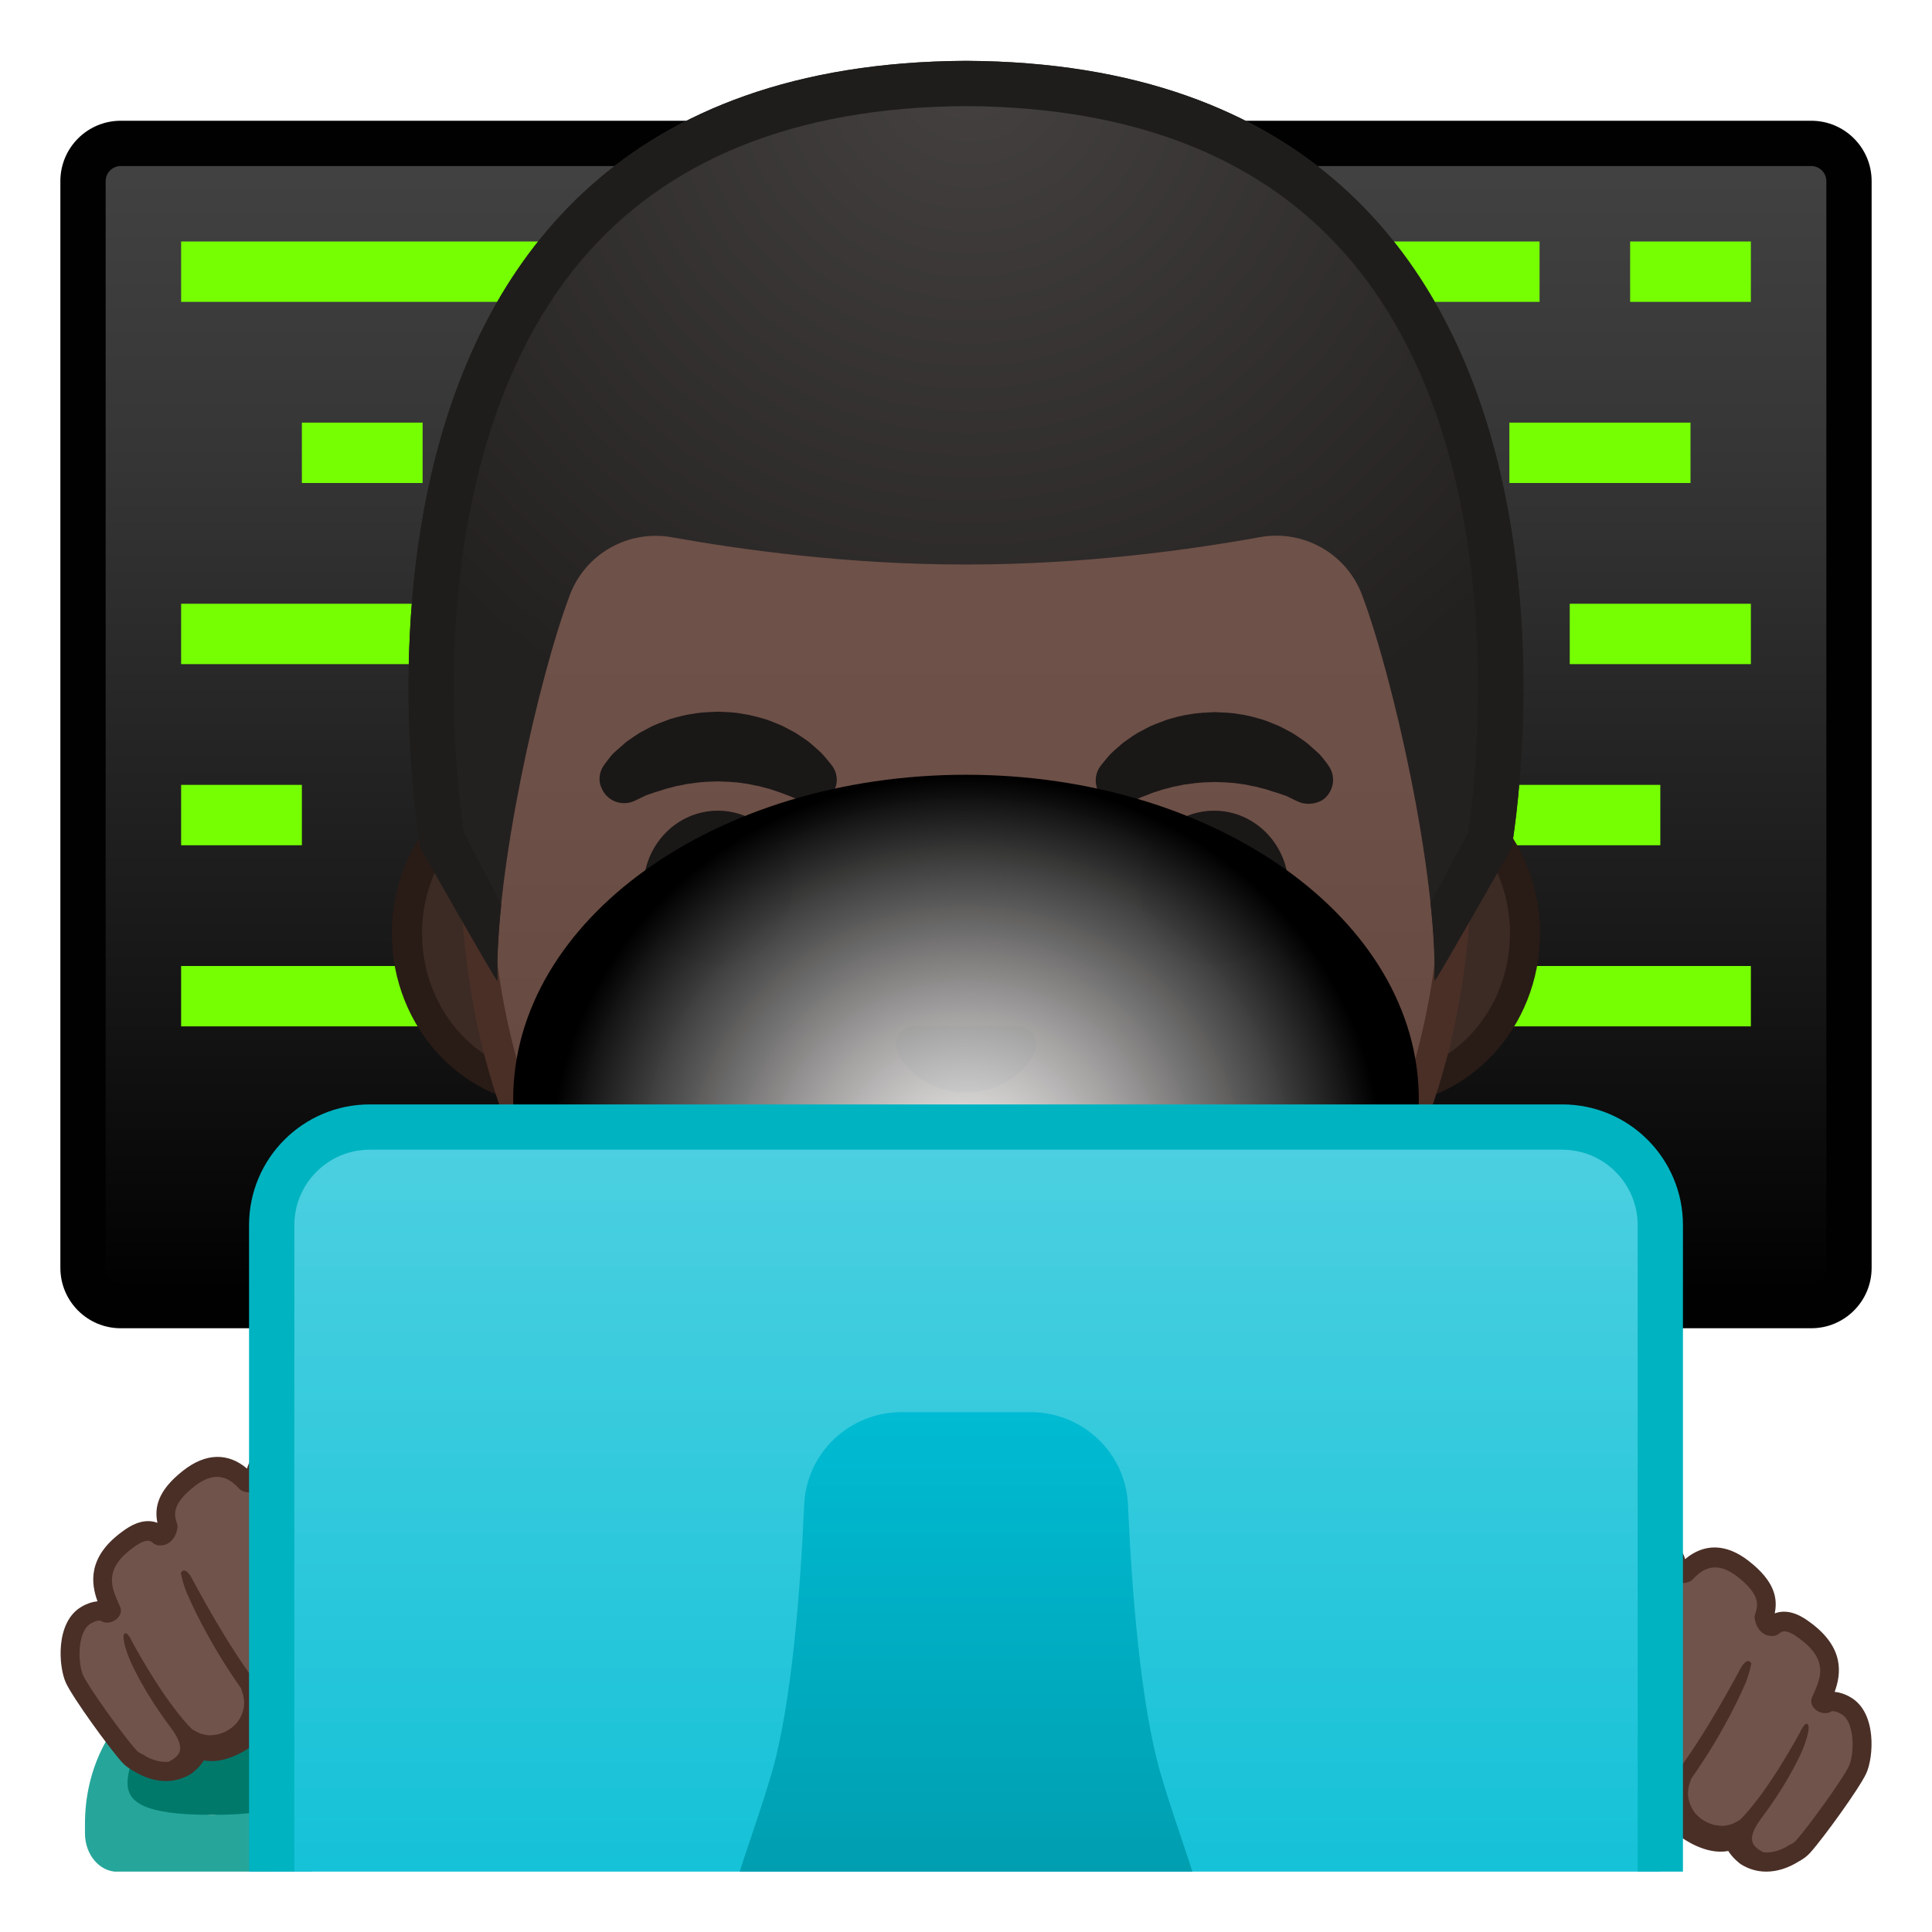
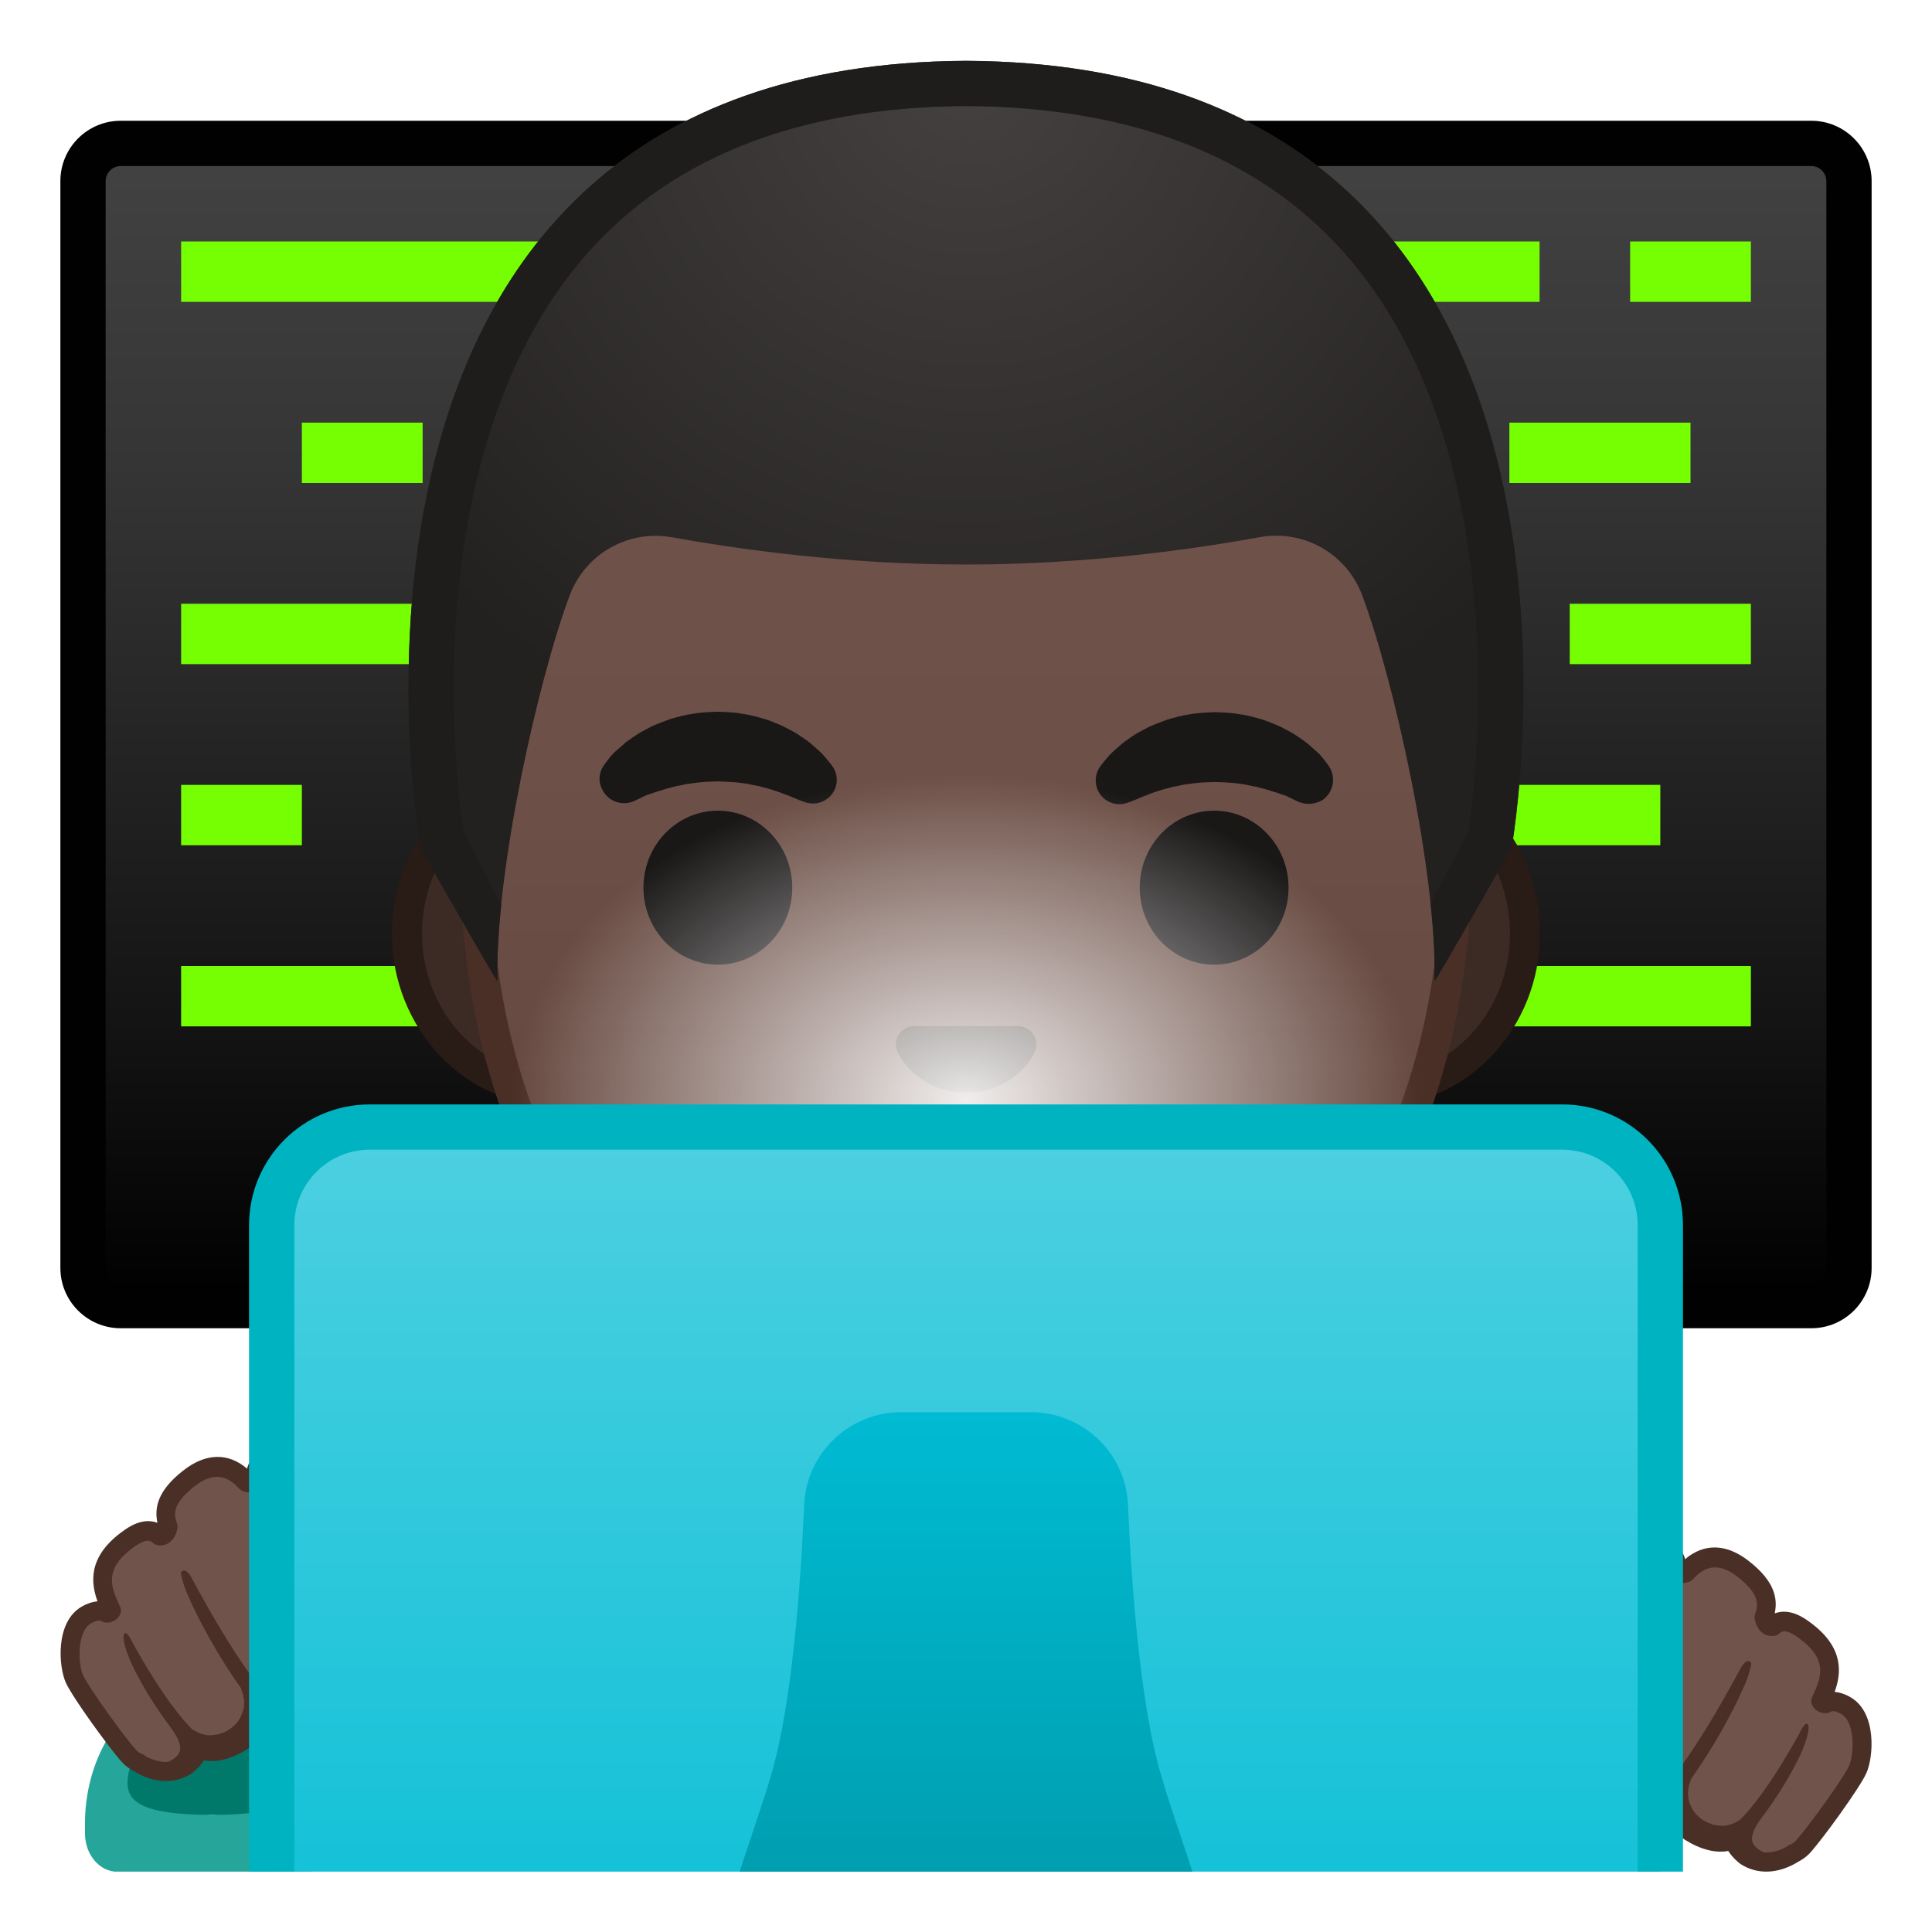
<svg xmlns="http://www.w3.org/2000/svg" xmlns:xlink="http://www.w3.org/1999/xlink" width="128" height="128" style="enable-background:new 0 0 128 128;">
  <g>
    <defs>
      <rect id="SVGID_1_" height="120" width="120" x="4" y="4" />
    </defs>
    <clipPath id="SVGID_2_">
      <use style="overflow:visible;" xlink:href="#SVGID_1_" />
    </clipPath>
    <g style="clip-path:url(#SVGID_2_);">
      <g>
        <linearGradient id="SVGID_3_" gradientUnits="userSpaceOnUse" x1="64" x2="64" y1="9.991" y2="86.57">
          <stop offset="3.247793e-03" style="stop-color:#424242" />
          <stop offset="0.271" style="stop-color:#353535" />
          <stop offset="0.764" style="stop-color:#131313" />
          <stop offset="1" style="stop-color:#000000" />
        </linearGradient>
        <path d="M8,86.5c-1.38,0-2.5-1.12-2.5-2.5V12c0-1.38,1.12-2.5,2.5-2.5h112 c1.38,0,2.5,1.12,2.5,2.5v72c0,1.38-1.12,2.5-2.5,2.5H8z" style="fill:url(#SVGID_3_);" />
        <path d="M120,11c0.55,0,1,0.45,1,1v72c0,0.55-0.45,1-1,1H8c-0.55,0-1-0.45-1-1V12c0-0.55,0.45-1,1-1H120 M120,8H8 c-2.21,0-4,1.79-4,4v72c0,2.21,1.79,4,4,4h112c2.21,0,4-1.79,4-4V12C124,9.79,122.21,8,120,8L120,8z" fill="#010101" />
      </g>
      <g>
        <rect height="4" style="fill:#76FF03;" width="24" x="12" y="16" />
        <rect height="4" style="fill:#76FF03;" width="16" x="86" y="16" />
        <rect height="4" style="fill:#76FF03;" width="8" x="108" y="16" />
        <rect height="4" style="fill:#76FF03;" width="8" x="20" y="28" />
        <rect height="4" style="fill:#76FF03;" width="16" x="12" y="40" />
        <rect height="4" style="fill:#76FF03;" width="8" x="12" y="52" />
        <rect height="4" style="fill:#76FF03;" width="12" x="98" y="52" />
        <rect height="4" style="fill:#76FF03;" width="12" x="104" y="40" />
        <rect height="4" style="fill:#76FF03;" width="16" x="12" y="64" />
        <rect height="4" style="fill:#76FF03;" width="20" x="96" y="64" />
        <rect height="4" style="fill:#76FF03;" width="12" x="100" y="28" />
      </g>
    </g>
    <g style="clip-path:url(#SVGID_2_);">
      <g>
        <path d="M36.67,72.26c-5.36,0-9.71-4.67-9.71-10.41s4.36-10.41,9.71-10.41h54.65 c5.36,0,9.71,4.67,9.71,10.41s-4.36,10.41-9.71,10.41H36.67z" style="fill:#3C2B24;" />
        <path d="M91.33,52.43c4.8,0,8.71,4.22,8.71,9.41s-3.91,9.41-8.71,9.41h-7.37H44.04h-7.37 c-4.8,0-8.71-4.22-8.71-9.41s3.91-9.41,8.71-9.41h7.37h39.91H91.33 M91.33,50.43h-7.37H44.04h-7.37 c-5.89,0-10.71,5.14-10.71,11.41c0,6.28,4.82,11.41,10.71,11.41h7.37h39.91h7.37c5.89,0,10.71-5.14,10.71-11.41 C102.04,55.57,97.22,50.43,91.33,50.43L91.33,50.43z" style="fill:#291B16;" />
      </g>
      <g>
        <linearGradient id="SVGID_4_" gradientUnits="userSpaceOnUse" x1="64" x2="64" y1="94.591" y2="12.825">
          <stop offset="0" style="stop-color:#5C4037" />
          <stop offset="0.158" style="stop-color:#63463D" />
          <stop offset="0.533" style="stop-color:#6D5047" />
          <stop offset="1" style="stop-color:#70534A" />
        </linearGradient>
        <path d="M64,95.27c-15.66,0-32.52-12.14-32.52-38.81c0-12.38,3.56-23.79,10.02-32.13 c6.04-7.8,14.25-12.27,22.5-12.27s16.45,4.47,22.5,12.27c6.46,8.34,10.02,19.75,10.02,32.13c0,12.09-3.51,22.19-10.14,29.21 C80.52,91.86,72.57,95.27,64,95.27z" style="fill:url(#SVGID_4_);" />
        <path d="M64,13.07L64,13.07c7.94,0,15.85,4.33,21.71,11.88c6.33,8.16,9.81,19.35,9.81,31.52 c0,11.83-3.41,21.7-9.87,28.52c-5.67,5.99-13.36,9.29-21.65,9.29c-8.29,0-15.98-3.3-21.65-9.29 c-6.46-6.82-9.87-16.69-9.87-28.52c0-12.16,3.49-23.35,9.81-31.52C48.15,17.4,56.06,13.07,64,13.07 M64,11.07L64,11.07 L64,11.07c-17.4,0-33.52,18.61-33.52,45.39c0,26.64,16.61,39.81,33.52,39.81S97.52,83.1,97.52,56.46 C97.52,29.68,81.4,11.07,64,11.07L64,11.07z" style="fill:#4A2F27;" />
      </g>
      <g>
        <g>
          <g>
            <path d="M39.99,50.73c0,0,0.13-0.19,0.38-0.51c0.07-0.08,0.12-0.16,0.22-0.26 c0.11-0.11,0.23-0.22,0.37-0.34c0.14-0.12,0.28-0.24,0.43-0.38c0.15-0.13,0.31-0.23,0.48-0.35c0.17-0.11,0.34-0.24,0.53-0.35 c0.19-0.1,0.4-0.21,0.6-0.32c0.21-0.12,0.43-0.21,0.66-0.3c0.23-0.09,0.47-0.18,0.71-0.27c0.49-0.14,1-0.29,1.54-0.36 c0.53-0.1,1.08-0.11,1.63-0.14c0.55,0.03,1.09,0.03,1.63,0.14c0.53,0.07,1.05,0.22,1.54,0.36c0.24,0.08,0.48,0.17,0.71,0.27 c0.23,0.09,0.45,0.18,0.66,0.3c0.21,0.11,0.41,0.22,0.6,0.32c0.19,0.11,0.36,0.24,0.53,0.35c0.17,0.12,0.33,0.22,0.47,0.34 c0.14,0.12,0.27,0.24,0.4,0.35c0.12,0.11,0.24,0.21,0.34,0.31c0.1,0.1,0.18,0.21,0.26,0.29c0.31,0.36,0.46,0.57,0.46,0.57 c0.51,0.7,0.35,1.69-0.36,2.19c-0.43,0.31-0.96,0.37-1.43,0.21l-0.29-0.1c0,0-0.19-0.07-0.49-0.2 c-0.08-0.03-0.15-0.07-0.25-0.11c-0.1-0.03-0.19-0.07-0.3-0.11c-0.21-0.08-0.44-0.17-0.7-0.25c-0.13-0.04-0.26-0.09-0.4-0.13 c-0.14-0.03-0.28-0.07-0.43-0.11c-0.07-0.02-0.15-0.04-0.22-0.06c-0.08-0.01-0.15-0.03-0.23-0.04 c-0.16-0.03-0.31-0.07-0.47-0.1c-0.33-0.04-0.66-0.11-1-0.12c-0.34-0.04-0.69-0.03-1.03-0.05c-0.35,0.02-0.7,0.01-1.03,0.05 c-0.34,0.02-0.67,0.09-1,0.12c-0.16,0.03-0.31,0.07-0.47,0.1c-0.08,0.01-0.16,0.03-0.23,0.04c-0.07,0.02-0.15,0.04-0.22,0.06 c-0.15,0.04-0.29,0.07-0.43,0.11c-0.14,0.04-0.27,0.09-0.4,0.13c-0.13,0.04-0.25,0.08-0.37,0.11c-0.1,0.04-0.2,0.07-0.29,0.1 c-0.09,0.03-0.18,0.06-0.27,0.09c-0.1,0.04-0.2,0.1-0.29,0.14c-0.36,0.18-0.57,0.27-0.57,0.27c-0.83,0.34-1.77-0.05-2.11-0.87 C39.62,51.74,39.7,51.16,39.99,50.73z" style="fill:#1A1717;" />
            <ellipse cx="47.56" cy="58.81" rx="4.93" ry="5.1" style="fill:#1A1717;" />
          </g>
          <g>
            <path d="M86.05,53.13c0,0-0.22-0.09-0.57-0.27c-0.09-0.04-0.19-0.1-0.29-0.14 c-0.09-0.02-0.18-0.06-0.27-0.09c-0.09-0.03-0.19-0.07-0.29-0.1c-0.12-0.04-0.24-0.07-0.37-0.11 c-0.13-0.04-0.26-0.09-0.4-0.13c-0.14-0.04-0.28-0.07-0.43-0.11c-0.07-0.02-0.15-0.04-0.22-0.06 c-0.08-0.01-0.15-0.03-0.23-0.04c-0.16-0.03-0.31-0.07-0.47-0.1c-0.33-0.04-0.66-0.11-1-0.12c-0.34-0.04-0.69-0.03-1.03-0.05 c-0.35,0.02-0.7,0.01-1.03,0.05c-0.34,0.02-0.67,0.09-1,0.12c-0.16,0.03-0.31,0.07-0.47,0.1c-0.08,0.01-0.16,0.03-0.23,0.04 c-0.07,0.02-0.15,0.04-0.22,0.06c-0.15,0.04-0.29,0.08-0.43,0.11c-0.14,0.04-0.27,0.09-0.4,0.13 c-0.26,0.07-0.49,0.16-0.7,0.25c-0.11,0.04-0.2,0.08-0.3,0.11c-0.09,0.04-0.17,0.08-0.25,0.11c-0.3,0.13-0.49,0.2-0.49,0.2 l-0.28,0.1c-0.82,0.29-1.72-0.15-2-0.97c-0.17-0.5-0.08-1.03,0.21-1.44c0,0,0.16-0.22,0.46-0.57 c0.08-0.09,0.16-0.19,0.26-0.29c0.1-0.1,0.22-0.2,0.34-0.31c0.12-0.11,0.26-0.23,0.4-0.35c0.14-0.12,0.31-0.22,0.47-0.34 c0.17-0.12,0.34-0.24,0.53-0.35c0.19-0.1,0.4-0.21,0.6-0.32c0.21-0.12,0.43-0.21,0.66-0.3c0.23-0.09,0.46-0.18,0.71-0.27 c0.49-0.14,1-0.29,1.54-0.36c0.53-0.1,1.08-0.11,1.63-0.14c0.55,0.03,1.09,0.03,1.63,0.14c0.53,0.06,1.05,0.22,1.54,0.36 c0.24,0.08,0.48,0.17,0.71,0.27c0.23,0.09,0.45,0.18,0.66,0.3c0.21,0.11,0.41,0.22,0.6,0.32c0.19,0.11,0.36,0.24,0.53,0.35 c0.17,0.12,0.32,0.22,0.48,0.35c0.15,0.13,0.3,0.26,0.43,0.38c0.13,0.12,0.26,0.23,0.37,0.34c0.09,0.1,0.15,0.18,0.22,0.26 c0.25,0.31,0.38,0.51,0.38,0.51c0.5,0.74,0.31,1.74-0.43,2.25C87.12,53.29,86.54,53.33,86.05,53.13z" style="fill:#1A1717;" />
            <ellipse cx="80.44" cy="58.81" rx="4.93" ry="5.1" style="fill:#1A1717;" />
          </g>
        </g>
        <path d="M67.86,68.06c-0.11-0.04-0.21-0.07-0.32-0.08h-7.07c-0.11,0.01-0.22,0.04-0.32,0.08 c-0.64,0.26-0.99,0.92-0.69,1.63c0.3,0.71,1.71,2.69,4.55,2.69c2.84,0,4.25-1.99,4.55-2.69C68.85,68.98,68.5,68.32,67.86,68.06z " style="fill:#261C17;" />
        <path d="M72.42,76.14c-3.19,1.89-13.63,1.89-16.81,0c-1.83-1.09-3.7,0.58-2.94,2.24 c0.75,1.63,6.45,5.42,11.37,5.42s10.55-3.79,11.3-5.42C76.09,76.72,74.25,75.05,72.42,76.14z" style="fill:#795548;" />
      </g>
      <g>
        <defs>
          <path id="SVGID_5_" d="M64,4.03L64,4.03c-0.01,0-0.01,0-0.02,0s-0.01,0-0.02,0v0C18.53,4.27,27.84,56.17,27.84,56.17 s5.1,8.99,5.1,8.81c-0.03-1.41,0.46-6.89,0.46-6.89l-2.68-2.92c0,0,3.89-25.44,6.79-24.91c4.45,0.81,26.54,2,26.57,2 c7.83,0,14.92-0.36,19.37-1.17c2.9-0.53,9.64,1.7,10.68,4.45c1.33,3.54,3.13,19.71,3.13,19.71l-2.68,2.83 c0,0,0.49,5.51,0.46,6.89c0,0.18,5.1-8.81,5.1-8.81S109.44,4.27,64,4.03z" />
        </defs>
        <clipPath id="SVGID_6_">
          <use style="overflow:visible;" xlink:href="#SVGID_5_" />
        </clipPath>
      </g>
      <g>
        <g>
          <radialGradient id="SVGID_7_" cx="64.26" cy="4.274" gradientUnits="userSpaceOnUse" r="48.85">
            <stop offset="0" style="stop-color:#444140" />
            <stop offset="1" style="stop-color:#232020" />
          </radialGradient>
          <path d="M64.02,4.03L64.02,4.03c-0.01,0-0.01,0-0.02,0s-0.01,0-0.02,0v0 C18.55,4.27,27.85,56.17,27.85,56.17s5.1,8.99,5.1,8.81c-0.16-7.25,2.74-20.09,4.8-25.55c1.04-2.76,3.9-4.36,6.79-3.83 C49,36.4,56.09,37.4,63.92,37.4c0.03,0,0.06,0,0.08,0c0.03,0,0.06,0,0.08,0c7.83,0,14.92-1,19.37-1.81 c2.9-0.53,5.76,1.08,6.79,3.83c2.06,5.47,4.96,18.3,4.8,25.55c0,0.18,5.1-8.81,5.1-8.81S109.45,4.27,64.02,4.03z" style="fill:url(#SVGID_7_);" />
        </g>
        <path d="M64.02,4.03L64.02,4.03c-0.01,0-0.01,0-0.02,0s-0.01,0-0.02,0v0 C18.55,4.27,27.85,56.17,27.85,56.17s5,8.81,5.1,8.81c0,0,0,0,0,0c-0.03-1.48,0.07-3.2,0.26-5.03 c-0.12-0.29-2.46-4.75-2.48-4.79c-0.24-1.6-0.93-6.98-0.55-13.56c0.41-7.04,2.17-16.96,8.22-24.22 c5.67-6.8,14.27-10.28,25.56-10.35c0.01,0,0.03,0,0.04,0h0v0c11.32,0.06,19.93,3.54,25.6,10.35 c10.81,12.96,8.18,34.33,7.67,37.79c-0.02,0.04-2.46,4.58-2.49,4.65c0.2,1.89,0.31,3.65,0.27,5.17c0,0,0,0,0,0 c0.09,0,5.1-8.81,5.1-8.81S109.45,4.27,64.02,4.03z" style="fill:#1F1D1B;" />
      </g>
    </g>
-     <radialGradient id="SVGID_8_" cx="161.067" cy="71.209" gradientTransform="matrix(3.970535e-11 -0.9556 1.0212 4.976572e-11 -8.7188 231.0824)" gradientUnits="userSpaceOnUse" r="27.001">
-       <stop offset="0" style="stop-color:#FFFFFF;stop-opacity:0.9" />
-       <stop offset="0.123" style="stop-color:#E7E7E7;stop-opacity:0.912" />
-       <stop offset="0.383" style="stop-color:#A8A8A8;stop-opacity:0.938" />
-       <stop offset="0.757" style="stop-color:#444444;stop-opacity:0.976" />
-       <stop offset="1" style="stop-color:#000000" />
-     </radialGradient>
-     <ellipse cx="64" cy="72.83" rx="30" ry="21.5" style="clip-path:url(#SVGID_2_);fill:url(#SVGID_8_);" />
+     <linearGradient id="linearGradient5930">
+       <stop style="stop-color:#ffffff;stop-opacity:0.9;" offset="0" id="stop5932" />
+       <stop style="stop-color:#ffffff;stop-opacity:0;" offset="1" id="stop5934" />
+     </linearGradient>
+     <radialGradient xlink:href="#linearGradient5930" id="radialGradient5936" cx="64" cy="72.83" fx="64" fy="72.83" r="30" gradientTransform="matrix(1,0,0,0.7166667,0,20.63517)" gradientUnits="userSpaceOnUse" />
+     <ellipse cx="64" cy="72.83" rx="30" ry="21.5" style="clip-path:url(#SVGID_2_);fill:url(#radialGradient5936)" />
    <g style="clip-path:url(#SVGID_2_);">
      <path d="M18.45,112.37c0.01,0.15,0.01,0.3,0.01,0.45c0,4.1-1.98,7.42-4.41,7.42 c-2.44,0-4.41-3.32-4.41-7.42c0-0.15,0.01-0.3,0.01-0.45c-2.41,1.75-4.02,4.87-4.02,8.45v0.65c0,1.4,0.96,2.54,2.15,2.54h12.54 c1.19,0,2.15-1.13,2.15-2.54v-0.65C22.47,117.24,20.86,114.11,18.45,112.37z" style="fill:#26A69A;" />
      <path d="M14.05,120.24c9,0,4.41-3.32,4.41-7.42c0-0.15-0.01-0.3-0.01-0.45c-1.28-0.93-2.79-1.48-4.4-1.48 c-1.62,0-3.12,0.55-4.4,1.48c-0.01,0.15-0.01,0.3-0.01,0.45C9.63,116.92,5,120.24,14.05,120.24z" style="fill:#00796B;" />
    </g>
    <g style="clip-path:url(#SVGID_2_);">
      <path d="M27.98,106.8c-0.11-2.84-2.23-8.7-5-9.19c-0.17-0.03-0.32-0.11-0.41-0.25 c-0.44-0.67-1.85-2.47-4.43-1.05c-0.96,0.53-1.3,1-1.14,1.68c-0.12,0.14-0.34,0.31-0.66,0.18c-1.04-1.16-2.32-1.4-3.81-0.24 c-1.69,1.32-1.69,2.26-1.38,3.19l-0.01,0.01c0,0-0.08,0.65-0.56,0.59c-0.51-0.44-1.13-0.44-2.09,0.26 c-2.6,1.88-1.53,3.66-1.09,4.71c-0.06,0.1-0.16,0.17-0.32,0.16c-0.34-0.18-0.77-0.18-1.35,0.15c-1.38,0.79-1.18,3.39-0.79,4.24 c0.43,0.93,2.8,4.19,3.62,5.11c0.19,0.21,0.42,0.36,0.67,0.46c-0.03-0.01-0.06-0.02-0.08-0.03c0.71,0.44,1.95,0.97,3.16,0.22 c0,0,0.77-0.56,0.84-1.15c1.31,0.73,3.12-0.63,3.12-0.63c0.85-0.65,1.07-1.38,1.04-2.01l0,0c0.43,0.26,0.9,0.36,1.35,0.37 c1.36,0.04,2.61-0.76,2.61-0.76c1.95-1.11,2.34-2.27,2.33-3.04c1.01,0.63,2.26,0.16,2.26,0.16 C28.05,108.95,27.98,106.8,27.98,106.8z" style="fill:#70534A;" />
      <path d="M28.62,106.78C28.62,106.78,28.62,106.77,28.62,106.78c-0.12-3.05-2.36-9.23-5.51-9.77 c-1.25-1.91-3.22-2.38-5.27-1.26c-0.62,0.34-1.3,0.81-1.47,1.55c-1.26-1.07-2.74-1.04-4.22,0.12c-1.75,1.36-1.92,2.51-1.72,3.47 c-1-0.38-1.96,0.31-2.31,0.57c-2.36,1.7-2.08,3.48-1.66,4.63c-0.33,0.03-0.68,0.14-1.04,0.35c-1.78,1.01-1.54,4.01-1.05,5.06 c0.47,1.01,2.86,4.31,3.72,5.26c0.19,0.21,0.43,0.39,0.7,0.54c0.01,0,0.01,0.01,0.02,0.01c0.73,0.46,1.47,0.69,2.18,0.69 c0.59,0,1.17-0.16,1.7-0.5c0.11-0.08,0.53-0.41,0.82-0.87c1.5,0.3,3.07-0.87,3.14-0.93c0.68-0.52,1.02-1.09,1.18-1.61 c0.26,0.07,0.53,0.1,0.82,0.11c1.52,0.03,2.91-0.83,2.94-0.85c1.59-0.9,2.27-1.88,2.52-2.71c1,0.23,1.93-0.11,2.01-0.14 C28.67,109.37,28.63,106.88,28.62,106.78z M25.92,108.3c-0.79,0.59-1.5,0.68-2.08,0.44c-0.57-0.47-1.08-1.42-1.08-1.42 c-2.25-4.13-3.8-6.2-3.8-6.2c-0.15-0.18-0.48-0.75-0.95-1.04c-0.59-0.36-0.42,0.28-0.42,0.28c2.62,4.08,4.21,7.34,4.21,7.34 c0.68,1.24,0.56,2.11,0.36,2.6c-0.22,0.59-1.53,1.43-1.53,1.43c-2.64,1.58-3.86-0.53-3.86-0.53s-1.55-1.94-4.14-6.78 c0,0-0.41-0.67-0.65-0.21c0,0,0.14,0.82,0.52,1.6c0,0,1.18,2.8,3.46,6.03c0.02,0.05,0.03,0.1,0.05,0.15 c0.04,0.11,0.08,0.23,0.11,0.34c0.01,0.04,0.01,0.08,0.02,0.13c0.02,0.11,0.04,0.22,0.04,0.33c0,0.04-0.01,0.07-0.01,0.1 c0,0.11-0.01,0.21-0.03,0.31c-0.01,0.03-0.02,0.06-0.03,0.09c-0.02,0.1-0.05,0.2-0.09,0.29c-0.01,0.03-0.03,0.06-0.04,0.09 c-0.04,0.09-0.08,0.17-0.13,0.25c-0.02,0.03-0.05,0.06-0.07,0.1c-0.05,0.07-0.09,0.13-0.15,0.19c-0.04,0.04-0.09,0.08-0.13,0.12 c-0.04,0.04-0.08,0.08-0.13,0.12c-0.09,0.07-0.19,0.14-0.28,0.19c-0.22,0.13-0.42,0.2-0.63,0.26c-0.06,0.02-0.12,0.02-0.18,0.03 c-0.14,0.02-0.27,0.04-0.4,0.04c-0.06,0-0.13-0.01-0.19-0.02c-0.12-0.02-0.24-0.04-0.35-0.08c-0.05-0.02-0.11-0.03-0.16-0.06 c-0.12-0.05-0.24-0.12-0.36-0.19c-0.03-0.02-0.06-0.03-0.09-0.05c-0.59-0.58-1.95-2.14-3.93-5.71c0,0-0.39-0.9-0.58-0.59 c0,0-0.2,0.24,0.35,1.62c0,0,0.79,1.98,2.79,4.63c0.73,1.01,0.66,1.5,0.37,1.81c-0.02,0.02-0.05,0.04-0.07,0.07 c-0.14,0.13-0.31,0.23-0.48,0.32c-0.56,0.06-1.1-0.13-1.54-0.37c-0.05-0.05-0.12-0.09-0.19-0.12c-0.19-0.08-0.34-0.18-0.44-0.3 c-0.85-0.95-3.13-4.12-3.51-4.95c-0.33-0.72-0.42-2.88,0.52-3.42c0.48-0.28,0.67-0.18,0.73-0.14c0.08,0.05,0.18,0.07,0.27,0.08 c0.37,0.02,0.71-0.15,0.9-0.47c0.1-0.17,0.12-0.38,0.04-0.57l-0.12-0.27c-0.46-1.05-0.98-2.24,1-3.67 c0.89-0.65,1.15-0.43,1.3-0.29c0.1,0.08,0.22,0.14,0.34,0.15c0.69,0.08,1.13-0.44,1.25-1.02c0.04-0.13,0.05-0.27,0-0.41 c-0.18-0.56-0.41-1.26,1.17-2.49c1.12-0.87,2.06-0.82,2.94,0.16c0.07,0.07,0.15,0.13,0.24,0.17c0.51,0.2,1.02,0.07,1.39-0.36 c0.13-0.16,0.18-0.36,0.13-0.56c-0.05-0.19-0.11-0.46,0.82-0.97c1.48-0.81,2.69-0.53,3.59,0.84c0.18,0.28,0.48,0.46,0.83,0.53 c0.11,0.02,0.22,0.06,0.33,0.1c1.13,1.8,2.32,4.06,2.84,5.05C26.99,105.22,27.63,107.01,25.92,108.3z" style="fill:#4A2F27;" />
    </g>
    <g style="clip-path:url(#SVGID_2_);">
      <path d="M100.03,112.8c0.11-2.84,2.23-8.7,5-9.19c0.17-0.03,0.32-0.11,0.41-0.25 c0.44-0.67,1.85-2.47,4.43-1.05c0.96,0.53,1.3,1,1.14,1.68c0.12,0.14,0.34,0.31,0.66,0.18c1.04-1.16,2.32-1.4,3.81-0.24 c1.69,1.32,1.69,2.26,1.38,3.19l0.01,0.01c0,0,0.08,0.65,0.56,0.59c0.51-0.44,1.13-0.44,2.09,0.26c2.6,1.88,1.53,3.66,1.09,4.71 c0.06,0.1,0.16,0.17,0.32,0.16c0.34-0.18,0.77-0.18,1.35,0.15c1.38,0.79,1.18,3.39,0.79,4.24c-0.43,0.93-2.8,4.19-3.62,5.11 c-0.19,0.21-0.42,0.36-0.67,0.46c0.03-0.01,0.06-0.02,0.08-0.03c-0.71,0.44-1.95,0.97-3.16,0.22c0,0-0.77-0.56-0.84-1.15 c-1.31,0.73-3.12-0.63-3.12-0.63c-0.85-0.65-1.07-1.38-1.04-2.01l0,0c-0.43,0.26-0.9,0.36-1.35,0.37 c-1.36,0.04-2.61-0.76-2.61-0.76c-1.95-1.11-2.34-2.27-2.33-3.04c-1.01,0.63-2.26,0.16-2.26,0.16 C99.96,114.95,100.03,112.8,100.03,112.8z" style="fill:#70534A;" />
      <path d="M99.39,112.78C99.39,112.78,99.39,112.77,99.39,112.78c0.12-3.05,2.36-9.23,5.51-9.77 c1.25-1.91,3.22-2.38,5.27-1.26c0.62,0.34,1.3,0.81,1.47,1.55c1.26-1.07,2.74-1.04,4.22,0.12c1.75,1.36,1.92,2.51,1.72,3.47 c1-0.38,1.96,0.31,2.31,0.57c2.36,1.7,2.08,3.48,1.66,4.63c0.33,0.03,0.68,0.14,1.04,0.35c1.78,1.01,1.54,4.01,1.05,5.06 c-0.47,1.01-2.86,4.31-3.72,5.26c-0.19,0.21-0.43,0.39-0.7,0.54c-0.01,0-0.01,0.01-0.02,0.01c-0.73,0.46-1.47,0.69-2.18,0.69 c-0.59,0-1.17-0.16-1.7-0.5c-0.11-0.08-0.53-0.41-0.82-0.87c-1.5,0.3-3.07-0.87-3.14-0.93c-0.68-0.52-1.02-1.09-1.18-1.61 c-0.26,0.07-0.53,0.1-0.82,0.11c-1.52,0.03-2.91-0.83-2.94-0.85c-1.59-0.9-2.27-1.88-2.52-2.71c-1,0.23-1.93-0.11-2.01-0.14 C99.34,115.37,99.39,112.88,99.39,112.78z M102.09,114.3c0.79,0.59,1.5,0.68,2.08,0.44c0.57-0.47,1.08-1.42,1.08-1.42 c2.25-4.13,3.8-6.2,3.8-6.2c0.15-0.18,0.48-0.75,0.95-1.04c0.59-0.36,0.42,0.28,0.42,0.28c-2.62,4.08-4.21,7.34-4.21,7.34 c-0.68,1.24-0.56,2.11-0.36,2.6c0.22,0.59,1.53,1.43,1.53,1.43c2.64,1.58,3.86-0.53,3.86-0.53s1.55-1.94,4.14-6.78 c0,0,0.41-0.67,0.65-0.21c0,0-0.14,0.82-0.52,1.6c0,0-1.18,2.8-3.46,6.03c-0.02,0.05-0.03,0.1-0.05,0.15 c-0.04,0.11-0.08,0.23-0.11,0.34c-0.01,0.04-0.01,0.08-0.02,0.13c-0.02,0.11-0.04,0.22-0.04,0.33c0,0.04,0.01,0.07,0.01,0.1 c0,0.11,0.01,0.21,0.03,0.31c0.01,0.03,0.02,0.06,0.03,0.09c0.02,0.1,0.05,0.2,0.09,0.29c0.01,0.03,0.03,0.06,0.04,0.09 c0.04,0.09,0.08,0.17,0.13,0.25c0.02,0.03,0.05,0.06,0.07,0.1c0.05,0.07,0.09,0.13,0.15,0.19c0.04,0.04,0.09,0.08,0.13,0.12 c0.04,0.04,0.08,0.08,0.13,0.12c0.09,0.07,0.19,0.14,0.28,0.19c0.22,0.13,0.42,0.2,0.63,0.26c0.06,0.02,0.12,0.02,0.18,0.03 c0.14,0.02,0.27,0.04,0.4,0.04c0.06,0,0.13-0.01,0.19-0.02c0.12-0.02,0.24-0.04,0.35-0.08c0.05-0.02,0.11-0.03,0.16-0.06 c0.12-0.05,0.24-0.12,0.36-0.19c0.03-0.02,0.06-0.03,0.09-0.05c0.59-0.58,1.95-2.14,3.93-5.71c0,0,0.39-0.9,0.58-0.59 c0,0,0.2,0.24-0.35,1.62c0,0-0.79,1.98-2.79,4.63c-0.73,1.01-0.66,1.5-0.37,1.81c0.02,0.02,0.05,0.04,0.07,0.07 c0.14,0.13,0.31,0.23,0.48,0.32c0.56,0.06,1.1-0.13,1.54-0.37c0.05-0.05,0.12-0.09,0.19-0.12c0.19-0.08,0.34-0.18,0.44-0.3 c0.85-0.95,3.13-4.12,3.51-4.95c0.33-0.72,0.42-2.88-0.52-3.42c-0.48-0.28-0.67-0.18-0.73-0.14c-0.08,0.05-0.18,0.07-0.27,0.08 c-0.37,0.02-0.71-0.15-0.9-0.47c-0.1-0.17-0.12-0.38-0.04-0.57l0.12-0.27c0.46-1.05,0.98-2.24-1-3.67 c-0.89-0.65-1.15-0.43-1.3-0.29c-0.1,0.08-0.22,0.14-0.34,0.15c-0.69,0.08-1.13-0.44-1.25-1.02c-0.04-0.13-0.05-0.27,0-0.41 c0.18-0.56,0.41-1.26-1.17-2.49c-1.12-0.87-2.06-0.82-2.94,0.16c-0.07,0.07-0.15,0.13-0.24,0.17c-0.51,0.2-1.02,0.07-1.39-0.36 c-0.13-0.16-0.18-0.36-0.13-0.56c0.05-0.19,0.11-0.46-0.82-0.97c-1.48-0.81-2.69-0.53-3.59,0.84c-0.18,0.28-0.48,0.46-0.83,0.53 c-0.11,0.02-0.22,0.06-0.33,0.1c-1.13,1.8-2.32,4.06-2.84,5.05C101.02,111.22,100.39,113.01,102.09,114.3z" style="fill:#4A2F27;" />
    </g>
    <g style="clip-path:url(#SVGID_2_);">
      <linearGradient id="SVGID_9_" gradientUnits="userSpaceOnUse" x1="64" x2="64" y1="74.525" y2="142.939">
        <stop offset="0" style="stop-color:#4DD0E1" />
        <stop offset="1" style="stop-color:#00BCD4" />
      </linearGradient>
      <path d="M24.5,142.5c-3.58,0-6.5-2.92-6.5-6.5V81.17c0-3.58,2.92-6.5,6.5-6.5h79 c3.58,0,6.5,2.92,6.5,6.5V136c0,3.58-2.92,6.5-6.5,6.5H24.5z" style="fill:url(#SVGID_9_);" />
      <path d="M103.5,76.17c2.76,0,5,2.24,5,5V136c0,2.76-2.24,5-5,5h-79c-2.76,0-5-2.24-5-5V81.17 c0-2.76,2.24-5,5-5H103.5 M103.5,73.17h-79c-4.42,0-8,3.58-8,8V136c0,4.42,3.58,8,8,8h79c4.42,0,8-3.58,8-8V81.17 C111.5,76.75,107.92,73.17,103.5,73.17L103.5,73.17z" style="fill:#00B3C1;" />
    </g>
    <linearGradient id="SVGID_10_" gradientUnits="userSpaceOnUse" x1="64" x2="64" y1="92.596" y2="131.874">
      <stop offset="0" style="stop-color:#00BCD4" />
      <stop offset="1" style="stop-color:#0097A7" />
    </linearGradient>
    <path d="M76.91,117.56c-1.37-4.66-1.94-12.44-2.18-17.87 c-0.15-3.43-2.99-6.13-6.45-6.13h-3.89h-0.77h-3.89c-3.46,0-6.3,2.7-6.45,6.13c-0.24,5.44-0.81,13.21-2.18,17.87 c-2.27,7.72-5.81,13.99,0.34,13.99c4.91,0,10.23,0,12.18,0c0.49,0,0.77,0,0.77,0c1.95,0,7.27,0,12.18,0 C82.72,131.55,79.17,125.28,76.91,117.56z" style="clip-path:url(#SVGID_2_);fill:url(#SVGID_10_);" />
  </g>
</svg>
